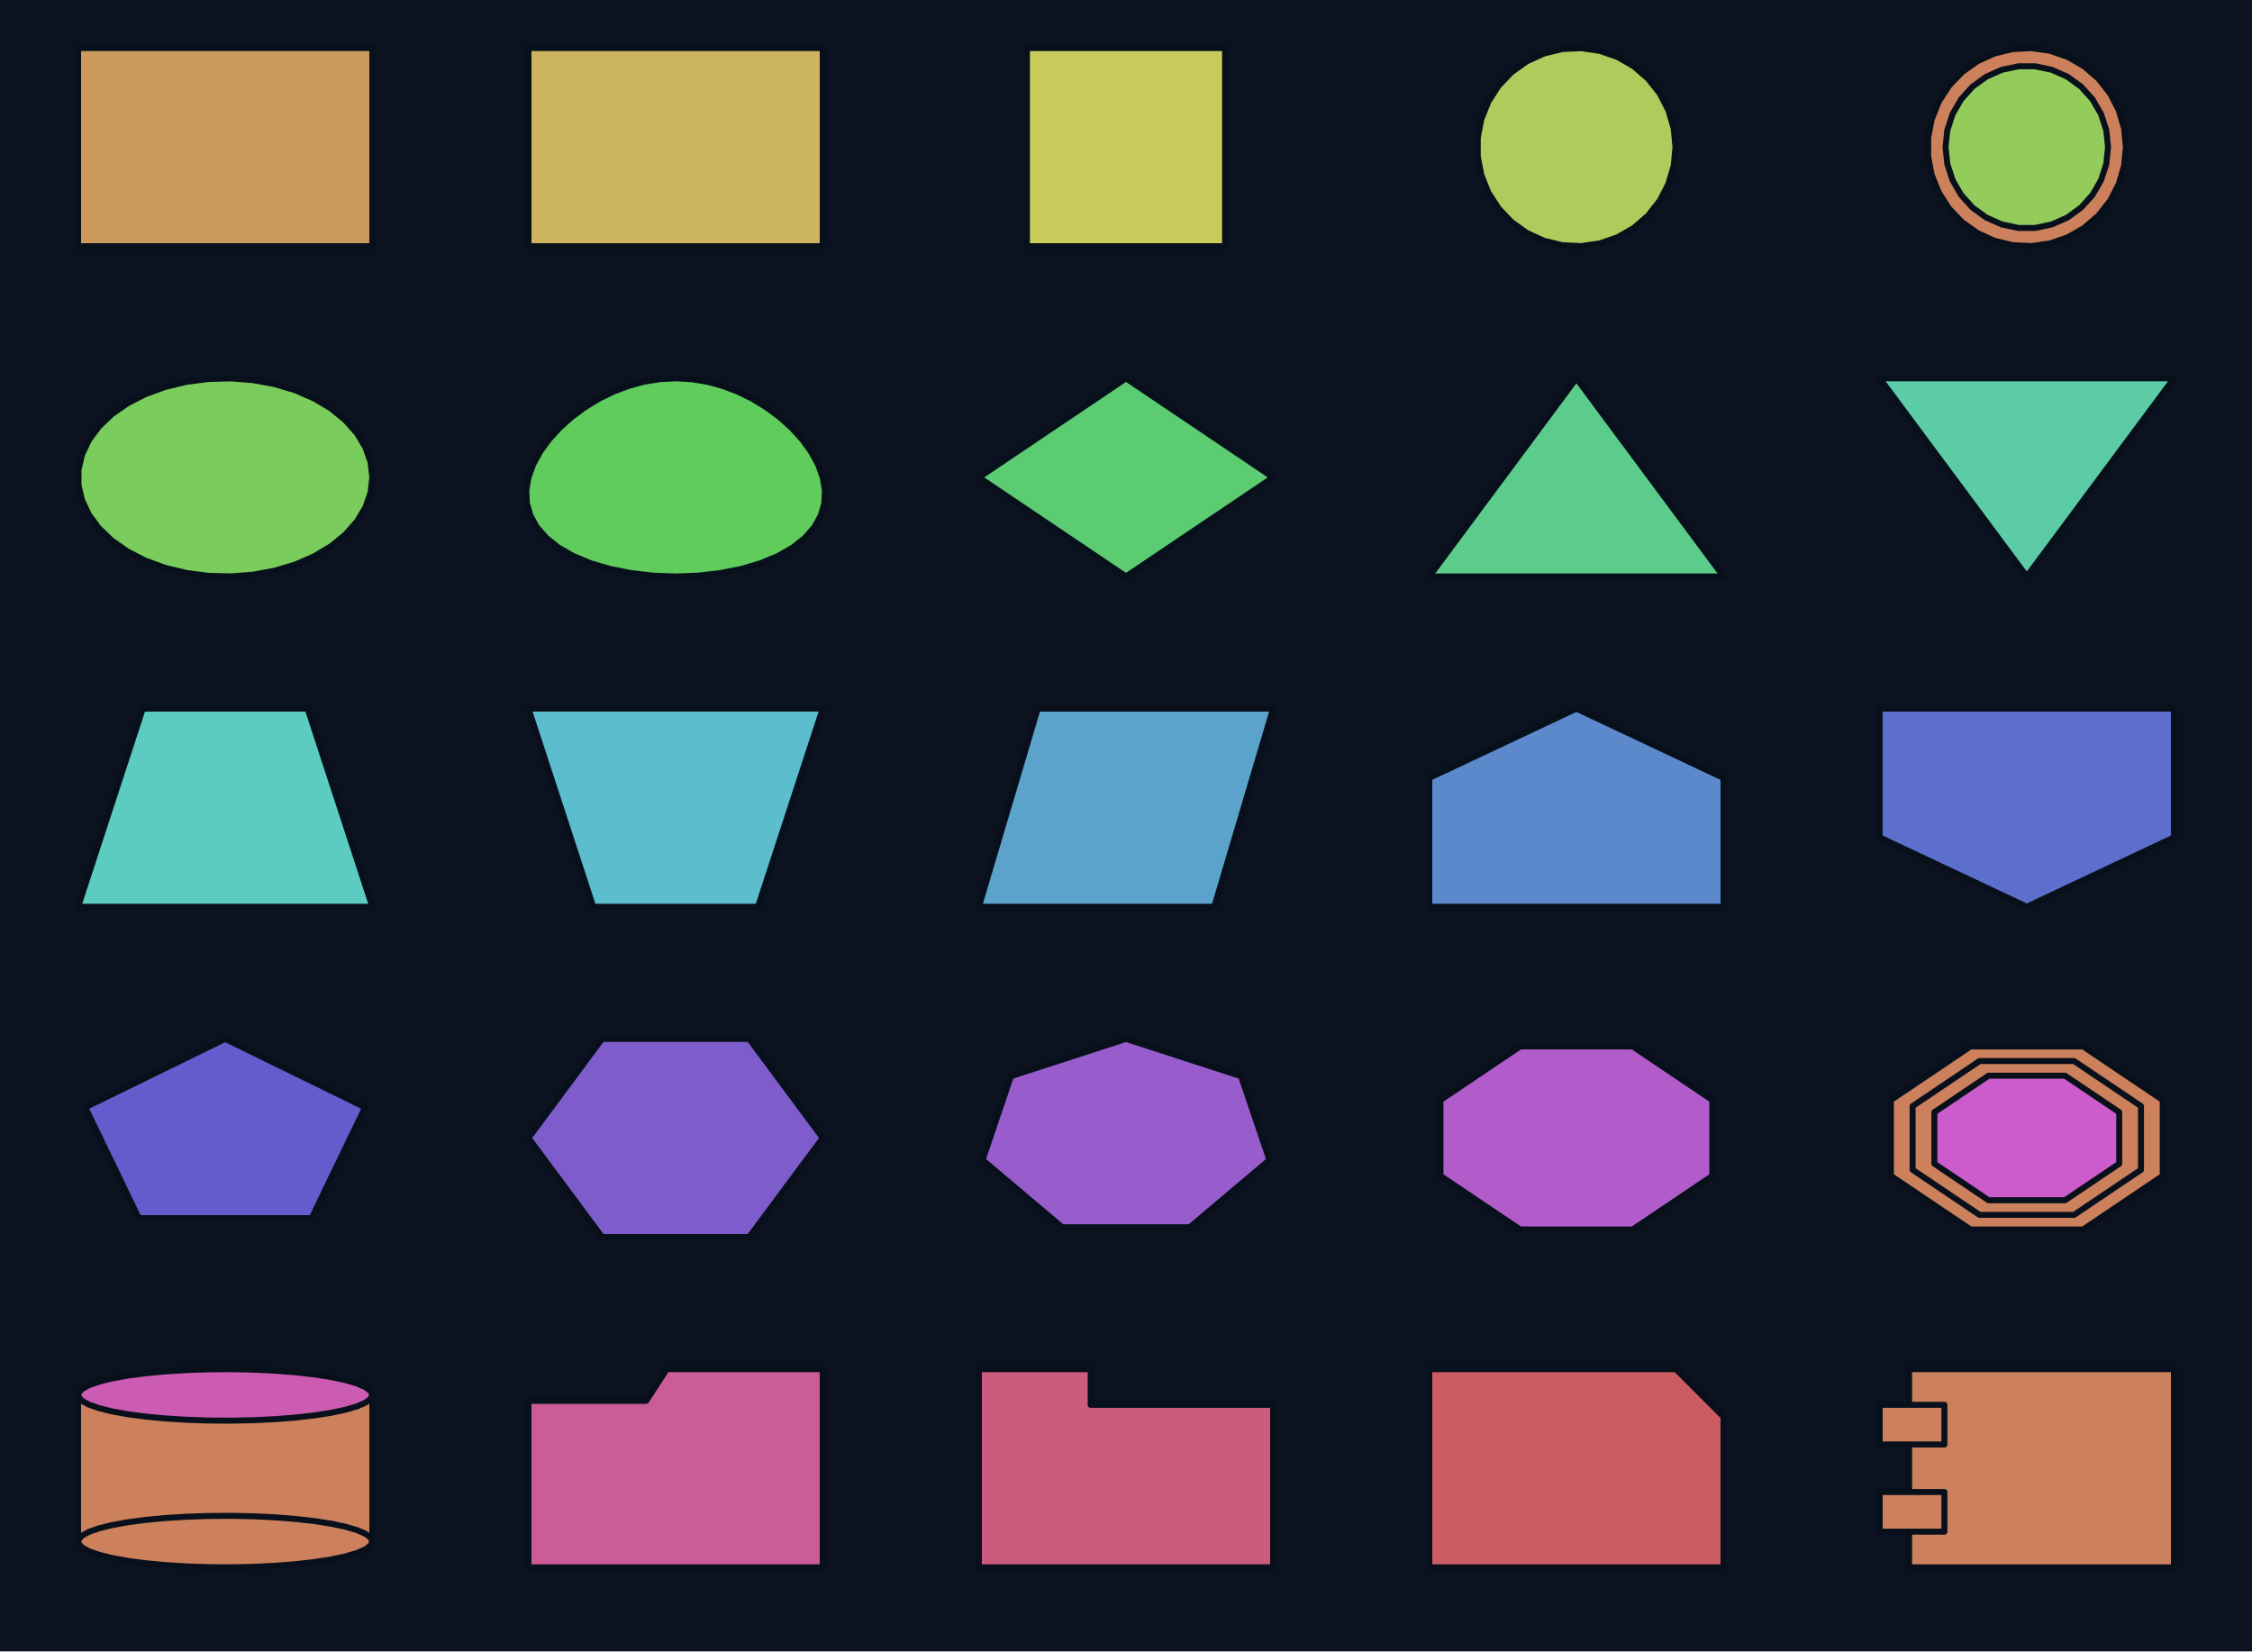
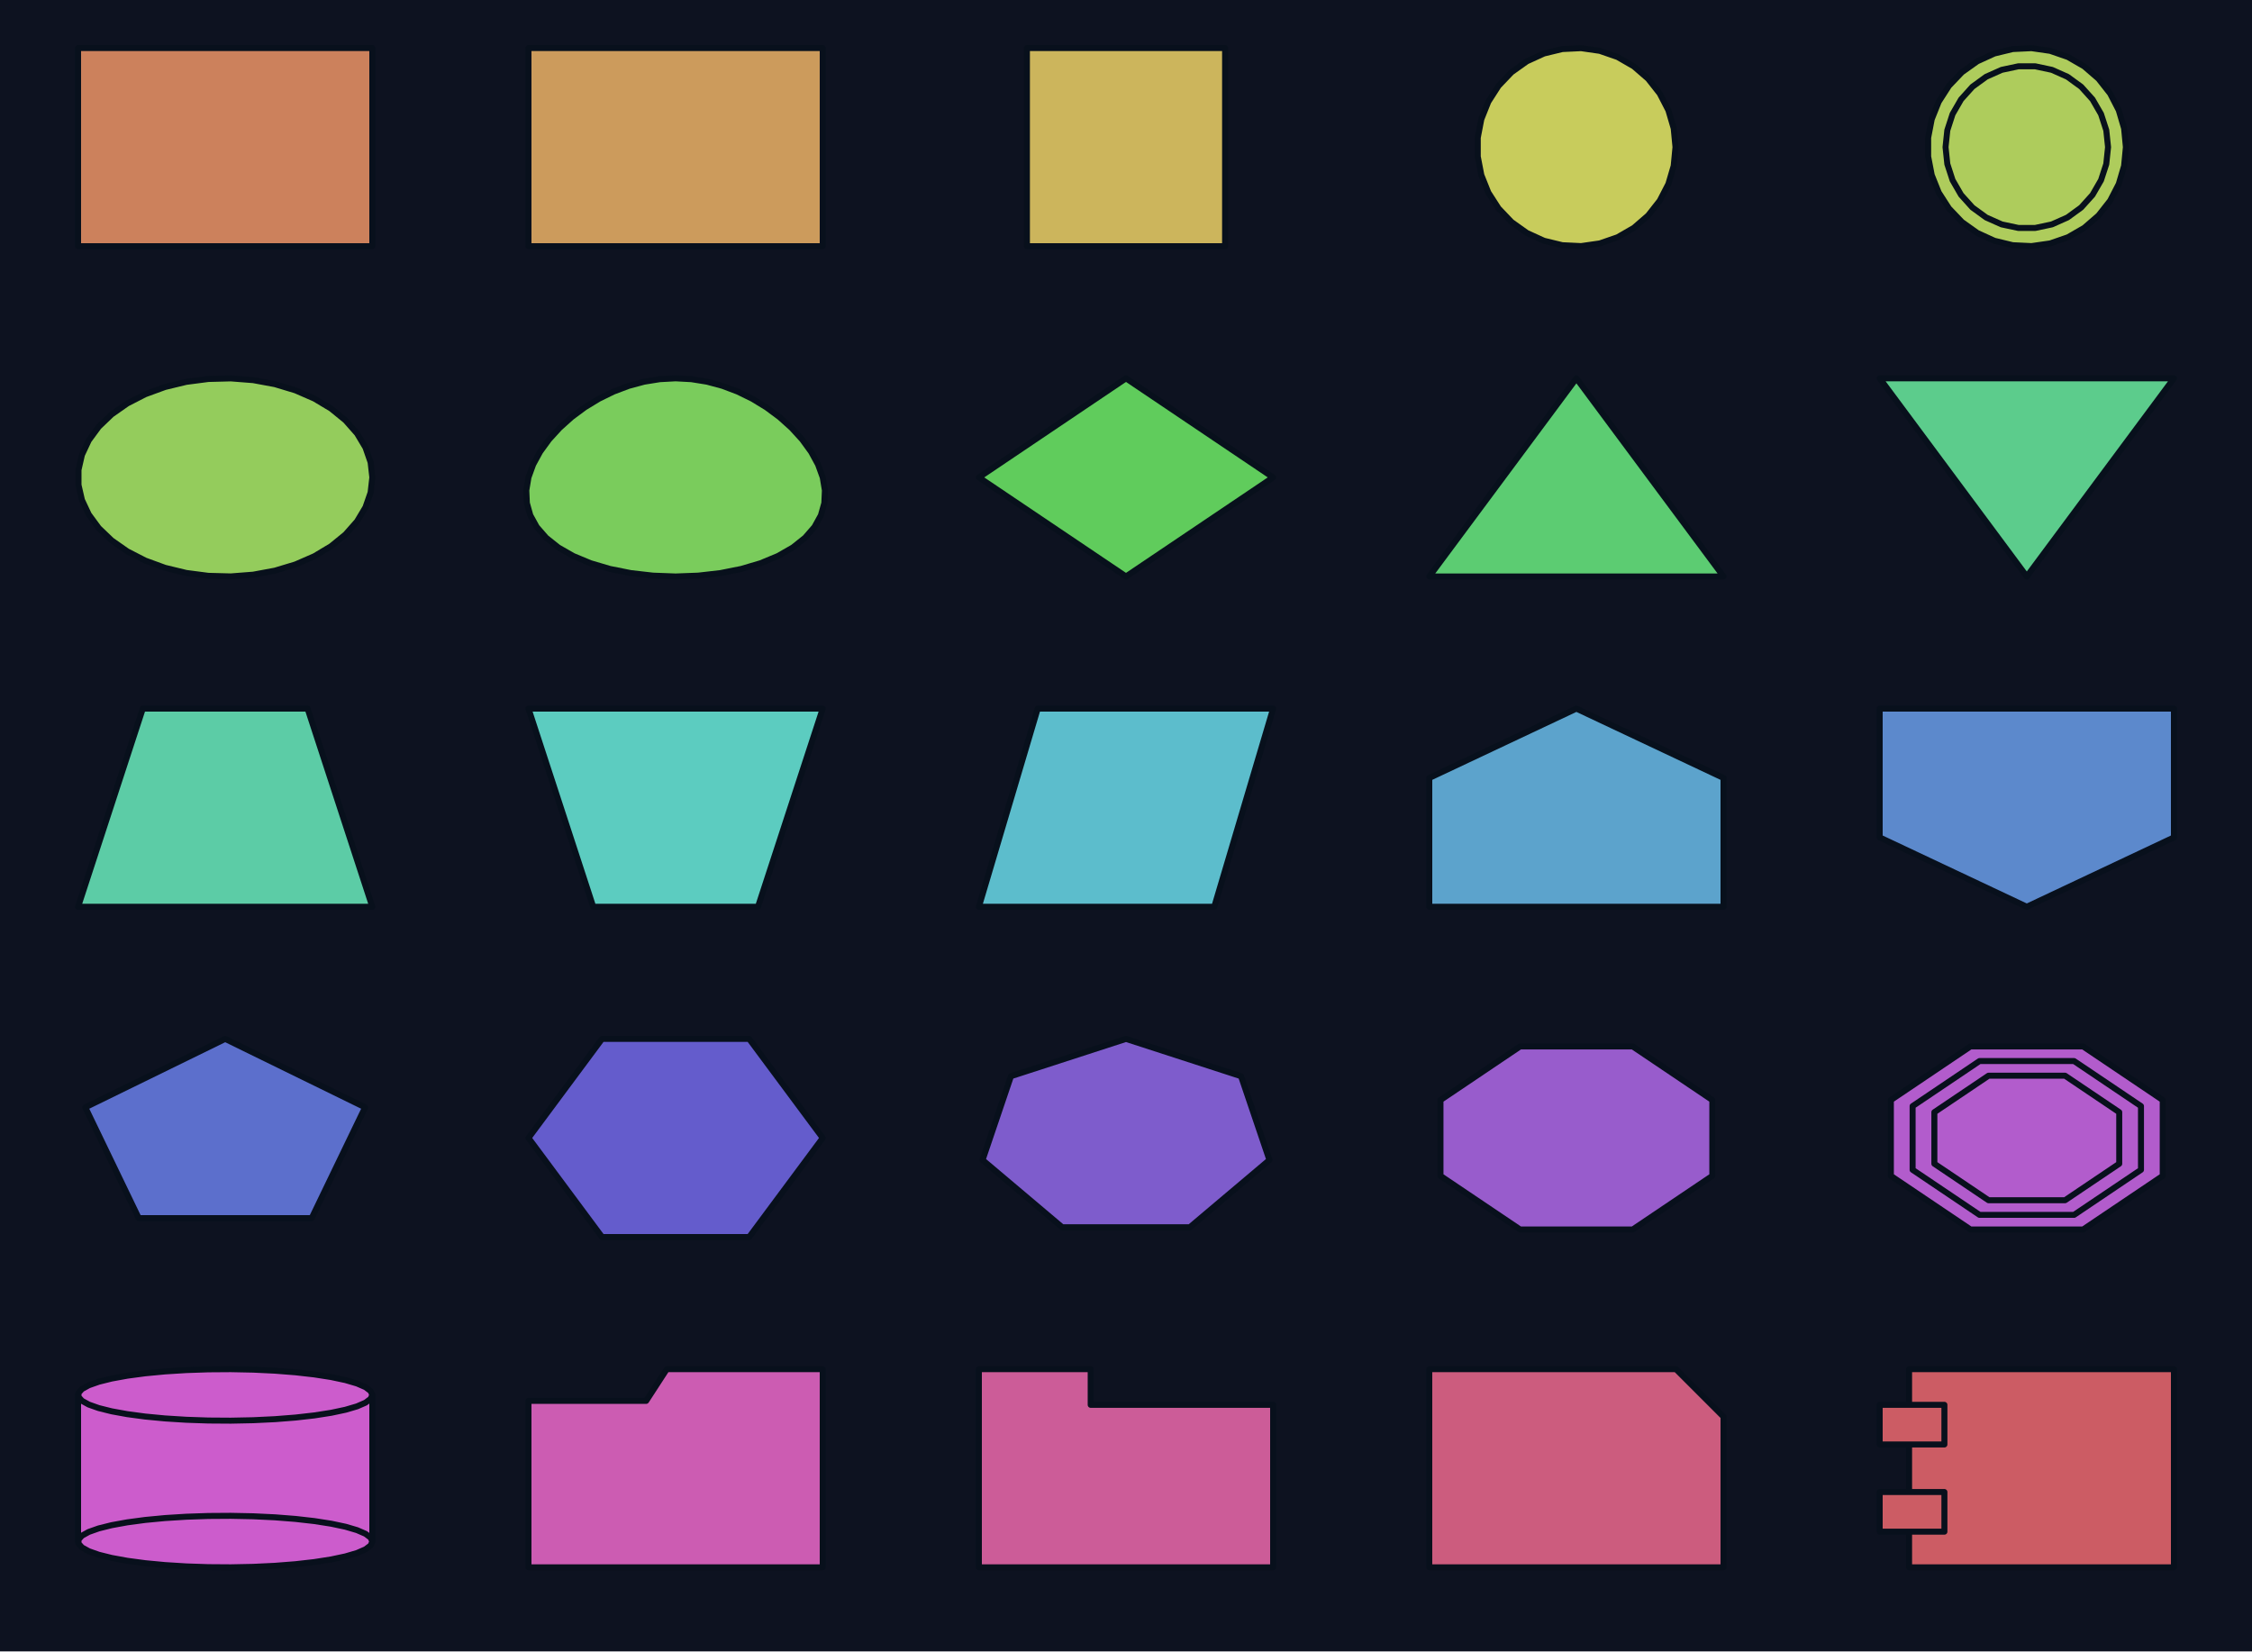
<svg xmlns="http://www.w3.org/2000/svg" width="750" height="550" viewBox="0 0 750 550">
  <rect x="0" y="0" width="750" height="550" fill="rgb(13,18,32)" />
-   <rect x="26" y="16" width="98" height="66" fill="rgb(204,155,92)" />
+   <rect x="26" y="16" width="98" height="66" fill="rgb(204,129,92)" />
  <polyline points="26,16 124,16 124,82 26,82 26,16" fill="none" stroke="rgb(8,16,28)" stroke-width="2" stroke-linejoin="round" stroke-linecap="round" />
-   <rect x="176" y="16" width="98" height="66" fill="rgb(204,181,92)" />
+   <rect x="176" y="16" width="98" height="66" fill="rgb(204,155,92)" />
  <polyline points="176,16 274,16 274,82 176,82 176,16" fill="none" stroke="rgb(8,16,28)" stroke-width="2" stroke-linejoin="round" stroke-linecap="round" />
-   <rect x="342" y="16" width="66" height="66" fill="rgb(200,204,92)" />
+   <rect x="342" y="16" width="66" height="66" fill="rgb(204,181,92)" />
  <polyline points="342,16 408,16 408,82 342,82 342,16" fill="none" stroke="rgb(8,16,28)" stroke-width="2" stroke-linejoin="round" stroke-linecap="round" />
-   <circle cx="525" cy="49" r="33" fill="rgb(174,204,92)" />
+   <circle cx="525" cy="49" r="33" fill="rgb(200,204,92)" />
  <polyline points="558,49 557.404,55.245 555.636,61.265 552.761,66.841 548.883,71.773 544.142,75.881 538.709,79.018 532.78,81.07 526.57,81.963 520.304,81.664 514.207,80.185 508.5,77.579 503.39,73.94 499.06,69.399 495.668,64.121 493.337,58.297 492.149,52.137 492.149,45.863 493.337,39.703 495.668,33.879 499.06,28.601 503.39,24.06 508.5,20.421 514.207,17.815 520.304,16.336 526.57,16.037 532.78,16.93 538.709,18.982 544.142,22.119 548.883,26.227 552.761,31.159 555.636,36.735 557.404,42.755 558,49" fill="none" stroke="rgb(8,16,28)" stroke-width="2" stroke-linejoin="round" stroke-linecap="round" />
-   <circle cx="675" cy="49" r="33" fill="rgb(204,129,92)" />
+   <circle cx="675" cy="49" r="33" fill="rgb(174,204,92)" />
  <polyline points="708,49 707.404,55.245 705.636,61.265 702.761,66.841 698.883,71.773 694.142,75.881 688.709,79.018 682.78,81.07 676.57,81.963 670.304,81.664 664.207,80.185 658.5,77.579 653.39,73.94 649.06,69.399 645.668,64.121 643.337,58.297 642.149,52.137 642.149,45.863 643.337,39.703 645.668,33.879 649.06,28.601 653.39,24.06 658.5,20.421 664.207,17.815 670.304,16.336 676.57,16.037 682.78,16.93 688.709,18.982 694.142,22.119 698.883,26.227 702.761,31.159 705.636,36.735 707.404,42.755 708,49" fill="none" stroke="rgb(8,16,28)" stroke-width="2" stroke-linejoin="round" stroke-linecap="round" />
-   <circle cx="675" cy="49" r="27.06" fill="rgb(148,204,92)" />
+   <circle cx="675" cy="49" r="27.06" fill="rgb(174,204,92)" />
  <polyline points="702.06,49 701.469,54.626 699.721,60.006 696.892,64.905 693.107,69.109 688.53,72.435 683.362,74.736 677.829,75.912 672.171,75.912 666.638,74.736 661.47,72.435 656.893,69.109 653.108,64.905 650.279,60.006 648.531,54.626 647.94,49 648.531,43.374 650.279,37.994 653.108,33.095 656.893,28.891 661.47,25.565 666.638,23.264 672.171,22.088 677.829,22.088 683.362,23.264 688.53,25.565 693.107,28.891 696.892,33.095 699.721,37.994 701.469,43.374 702.06,49" fill="none" stroke="rgb(8,16,28)" stroke-width="2" stroke-linejoin="round" stroke-linecap="round" />
-   <polygon points="124,159 123.426,164.037 121.716,168.957 118.912,173.643 115.079,177.986 110.306,181.883 104.705,185.245 98.408,187.991 91.563,190.058 84.329,191.396 76.877,191.976 69.381,191.782 62.016,190.82 54.956,189.113 48.365,186.699 42.399,183.636 37.197,179.996 32.881,175.864 29.552,171.336 27.289,166.519 26.144,161.526 26.144,156.474 27.289,151.481 29.552,146.664 32.881,142.136 37.197,138.004 42.399,134.364 48.365,131.301 54.956,128.887 62.016,127.18 69.381,126.218 76.877,126.024 84.329,126.604 91.563,127.942 98.408,130.009 104.705,132.755 110.306,136.117 115.079,140.014 118.912,144.357 121.716,149.043 123.426,153.963" fill="rgb(122,204,92)" />
+   <polygon points="124,159 123.426,164.037 121.716,168.957 118.912,173.643 115.079,177.986 110.306,181.883 104.705,185.245 98.408,187.991 91.563,190.058 84.329,191.396 76.877,191.976 69.381,191.782 62.016,190.82 54.956,189.113 48.365,186.699 42.399,183.636 37.197,179.996 32.881,175.864 29.552,171.336 27.289,166.519 26.144,161.526 26.144,156.474 27.289,151.481 29.552,146.664 32.881,142.136 37.197,138.004 42.399,134.364 48.365,131.301 54.956,128.887 62.016,127.18 69.381,126.218 76.877,126.024 84.329,126.604 91.563,127.942 98.408,130.009 104.705,132.755 110.306,136.117 115.079,140.014 118.912,144.357 121.716,149.043 123.426,153.963" fill="rgb(148,204,92)" />
  <polyline points="124,159 123.426,164.037 121.716,168.957 118.912,173.643 115.079,177.986 110.306,181.883 104.705,185.245 98.408,187.991 91.563,190.058 84.329,191.396 76.877,191.976 69.381,191.782 62.016,190.82 54.956,189.113 48.365,186.699 42.399,183.636 37.197,179.996 32.881,175.864 29.552,171.336 27.289,166.519 26.144,161.526 26.144,156.474 27.289,151.481 29.552,146.664 32.881,142.136 37.197,138.004 42.399,134.364 48.365,131.301 54.956,128.887 62.016,127.18 69.381,126.218 76.877,126.024 84.329,126.604 91.563,127.942 98.408,130.009 104.705,132.755 110.306,136.117 115.079,140.014 118.912,144.357 121.716,149.043 123.426,153.963 124,159" fill="none" stroke="rgb(8,16,28)" stroke-width="2" stroke-linejoin="round" stroke-linecap="round" />
-   <polygon points="274,159 274.722,163.307 274.535,167.541 273.388,171.629 271.254,175.5 268.134,179.089 264.058,182.335 259.089,185.181 253.319,187.579 246.87,189.488 239.887,190.876 232.537,191.718 225,192 217.463,191.718 210.113,190.876 203.13,189.488 196.681,187.579 190.911,185.181 185.942,182.335 181.866,179.089 178.746,175.5 176.612,171.629 175.465,167.541 175.278,163.307 176,159 177.561,154.693 179.875,150.459 182.848,146.371 186.384,142.5 190.385,138.911 194.762,135.665 199.43,132.819 204.319,130.421 209.367,128.512 214.523,127.124 219.746,126.282 225,126 230.254,126.282 235.477,127.124 240.633,128.512 245.681,130.421 250.57,132.819 255.238,135.665 259.615,138.911 263.616,142.5 267.152,146.371 270.125,150.459 272.439,154.693" fill="rgb(96,204,92)" />
+   <polygon points="274,159 274.722,163.307 274.535,167.541 273.388,171.629 271.254,175.5 268.134,179.089 264.058,182.335 259.089,185.181 253.319,187.579 246.87,189.488 239.887,190.876 232.537,191.718 225,192 217.463,191.718 210.113,190.876 203.13,189.488 196.681,187.579 190.911,185.181 185.942,182.335 181.866,179.089 178.746,175.5 176.612,171.629 175.465,167.541 175.278,163.307 176,159 177.561,154.693 179.875,150.459 182.848,146.371 186.384,142.5 190.385,138.911 194.762,135.665 199.43,132.819 204.319,130.421 209.367,128.512 214.523,127.124 219.746,126.282 225,126 230.254,126.282 235.477,127.124 240.633,128.512 245.681,130.421 250.57,132.819 255.238,135.665 259.615,138.911 263.616,142.5 267.152,146.371 270.125,150.459 272.439,154.693" fill="rgb(122,204,92)" />
  <polyline points="274,159 274.722,163.307 274.535,167.541 273.388,171.629 271.254,175.5 268.134,179.089 264.058,182.335 259.089,185.181 253.319,187.579 246.87,189.488 239.887,190.876 232.537,191.718 225,192 217.463,191.718 210.113,190.876 203.13,189.488 196.681,187.579 190.911,185.181 185.942,182.335 181.866,179.089 178.746,175.5 176.612,171.629 175.465,167.541 175.278,163.307 176,159 177.561,154.693 179.875,150.459 182.848,146.371 186.384,142.5 190.385,138.911 194.762,135.665 199.43,132.819 204.319,130.421 209.367,128.512 214.523,127.124 219.746,126.282 225,126 230.254,126.282 235.477,127.124 240.633,128.512 245.681,130.421 250.57,132.819 255.238,135.665 259.615,138.911 263.616,142.5 267.152,146.371 270.125,150.459 272.439,154.693 274,159" fill="none" stroke="rgb(8,16,28)" stroke-width="2" stroke-linejoin="round" stroke-linecap="round" />
-   <polygon points="375,126 424,159 375,192 326,159" fill="rgb(92,204,114)" />
+   <polygon points="375,126 424,159 375,192 326,159" fill="rgb(96,204,92)" />
  <polyline points="375,126 424,159 375,192 326,159 375,126" fill="none" stroke="rgb(8,16,28)" stroke-width="2" stroke-linejoin="round" stroke-linecap="round" />
-   <polygon points="525,126 574,192 476,192" fill="rgb(92,204,140)" />
+   <polygon points="525,126 574,192 476,192" fill="rgb(92,204,114)" />
  <polyline points="525,126 574,192 476,192 525,126" fill="none" stroke="rgb(8,16,28)" stroke-width="2" stroke-linejoin="round" stroke-linecap="round" />
-   <polygon points="626,126 724,126 675,192" fill="rgb(92,204,166)" />
+   <polygon points="626,126 724,126 675,192" fill="rgb(92,204,140)" />
  <polyline points="626,126 724,126 675,192 626,126" fill="none" stroke="rgb(8,16,28)" stroke-width="2" stroke-linejoin="round" stroke-linecap="round" />
-   <polygon points="47.56,236 102.44,236 124,302 26,302" fill="rgb(92,204,192)" />
+   <polygon points="47.56,236 102.44,236 124,302 26,302" fill="rgb(92,204,166)" />
  <polyline points="47.56,236 102.44,236 124,302 26,302 47.56,236" fill="none" stroke="rgb(8,16,28)" stroke-width="2" stroke-linejoin="round" stroke-linecap="round" />
-   <polygon points="176,236 274,236 252.44,302 197.56,302" fill="rgb(92,189,204)" />
+   <polygon points="176,236 274,236 252.44,302 197.56,302" fill="rgb(92,204,192)" />
  <polyline points="176,236 274,236 252.44,302 197.56,302 176,236" fill="none" stroke="rgb(8,16,28)" stroke-width="2" stroke-linejoin="round" stroke-linecap="round" />
-   <polygon points="345.6,236 424,236 404.4,302 326,302" fill="rgb(92,163,204)" />
+   <polygon points="345.6,236 424,236 404.4,302 326,302" fill="rgb(92,189,204)" />
  <polyline points="345.6,236 424,236 404.4,302 326,302 345.6,236" fill="none" stroke="rgb(8,16,28)" stroke-width="2" stroke-linejoin="round" stroke-linecap="round" />
-   <polygon points="525,236 574,259.1 574,302 476,302 476,259.1" fill="rgb(92,137,204)" />
+   <polygon points="525,236 574,259.1 574,302 476,302 476,259.1" fill="rgb(92,163,204)" />
  <polyline points="525,236 574,259.1 574,302 476,302 476,259.1 525,236" fill="none" stroke="rgb(8,16,28)" stroke-width="2" stroke-linejoin="round" stroke-linecap="round" />
-   <polygon points="626,236 724,236 724,278.9 675,302 626,278.9" fill="rgb(92,111,204)" />
+   <polygon points="626,236 724,236 724,278.9 675,302 626,278.9" fill="rgb(92,137,204)" />
  <polyline points="626,236 724,236 724,278.9 675,302 626,278.9 626,236" fill="none" stroke="rgb(8,16,28)" stroke-width="2" stroke-linejoin="round" stroke-linecap="round" />
-   <polygon points="75,346 121.602,368.802 103.801,405.698 46.199,405.698 28.398,368.802" fill="rgb(100,92,204)" />
+   <polygon points="75,346 121.602,368.802 103.801,405.698 46.199,405.698 28.398,368.802" fill="rgb(92,111,204)" />
  <polyline points="75,346 121.602,368.802 103.801,405.698 46.199,405.698 28.398,368.802 75,346" fill="none" stroke="rgb(8,16,28)" stroke-width="2" stroke-linejoin="round" stroke-linecap="round" />
-   <polygon points="200.5,346 249.5,346 274,379 249.5,412 200.5,412 176,379" fill="rgb(126,92,204)" />
+   <polygon points="200.5,346 249.5,346 274,379 249.5,412 200.5,412 176,379" fill="rgb(100,92,204)" />
  <polyline points="200.5,346 249.5,346 274,379 249.5,412 200.5,412 176,379 200.5,346" fill="none" stroke="rgb(8,16,28)" stroke-width="2" stroke-linejoin="round" stroke-linecap="round" />
-   <polygon points="375,346 413.31,358.425 422.771,386.343 396.26,408.732 353.74,408.732 327.229,386.343 336.69,358.425" fill="rgb(152,92,204)" />
+   <polygon points="375,346 413.31,358.425 422.771,386.343 396.26,408.732 353.74,408.732 327.229,386.343 336.69,358.425" fill="rgb(126,92,204)" />
  <polyline points="375,346 413.31,358.425 422.771,386.343 396.26,408.732 353.74,408.732 327.229,386.343 336.69,358.425 375,346" fill="none" stroke="rgb(8,16,28)" stroke-width="2" stroke-linejoin="round" stroke-linecap="round" />
-   <polygon points="506.249,348.512 543.751,348.512 570.27,366.371 570.27,391.629 543.751,409.488 506.249,409.488 479.73,391.629 479.73,366.371" fill="rgb(178,92,204)" />
+   <polygon points="506.249,348.512 543.751,348.512 570.27,366.371 570.27,391.629 543.751,409.488 506.249,409.488 479.73,391.629 479.73,366.371" fill="rgb(152,92,204)" />
  <polyline points="506.249,348.512 543.751,348.512 570.27,366.371 570.27,391.629 543.751,409.488 506.249,409.488 479.73,391.629 479.73,366.371 506.249,348.512" fill="none" stroke="rgb(8,16,28)" stroke-width="2" stroke-linejoin="round" stroke-linecap="round" />
-   <polygon points="656.249,348.512 693.751,348.512 720.27,366.371 720.27,391.629 693.751,409.488 656.249,409.488 629.73,391.629 629.73,366.371" fill="rgb(204,129,92)" />
+   <polygon points="656.249,348.512 693.751,348.512 720.27,366.371 720.27,391.629 693.751,409.488 656.249,409.488 629.73,391.629 629.73,366.371" fill="rgb(178,92,204)" />
  <polyline points="656.249,348.512 693.751,348.512 720.27,366.371 720.27,391.629 693.751,409.488 656.249,409.488 629.73,391.629 629.73,366.371 656.249,348.512" fill="none" stroke="rgb(8,16,28)" stroke-width="2" stroke-linejoin="round" stroke-linecap="round" />
-   <polygon points="659.249,353.39 690.751,353.39 713.027,368.392 713.027,389.608 690.751,404.61 659.249,404.61 636.973,389.608 636.973,368.392" fill="rgb(204,129,92)" />
+   <polygon points="659.249,353.39 690.751,353.39 713.027,368.392 713.027,389.608 690.751,404.61 659.249,404.61 636.973,389.608 636.973,368.392" fill="rgb(178,92,204)" />
  <polyline points="659.249,353.39 690.751,353.39 713.027,368.392 713.027,389.608 690.751,404.61 659.249,404.61 636.973,389.608 636.973,368.392 659.249,353.39" fill="none" stroke="rgb(8,16,28)" stroke-width="2" stroke-linejoin="round" stroke-linecap="round" />
-   <polygon points="662.249,358.268 687.751,358.268 705.784,370.413 705.784,387.587 687.751,399.732 662.249,399.732 644.216,387.587 644.216,370.413" fill="rgb(204,92,204)" />
+   <polygon points="662.249,358.268 687.751,358.268 705.784,370.413 705.784,387.587 687.751,399.732 662.249,399.732 644.216,387.587 644.216,370.413" fill="rgb(178,92,204)" />
  <polyline points="662.249,358.268 687.751,358.268 705.784,370.413 705.784,387.587 687.751,399.732 662.249,399.732 644.216,387.587 644.216,370.413 662.249,358.268" fill="none" stroke="rgb(8,16,28)" stroke-width="2" stroke-linejoin="round" stroke-linecap="round" />
-   <rect x="26" y="464.58" width="98" height="48.84" fill="rgb(204,129,92)" />
+   <rect x="26" y="464.58" width="98" height="48.84" fill="rgb(204,92,204)" />
  <polyline points="26,464.58 124,464.58 124,513.42 26,513.42 26,464.58" fill="none" stroke="rgb(8,16,28)" stroke-width="2" stroke-linejoin="round" stroke-linecap="round" />
-   <polygon points="124,513.42 123.426,514.73 121.716,516.009 118.912,517.227 115.079,518.356 110.306,519.37 104.705,520.244 98.408,520.958 91.563,521.495 84.329,521.843 76.877,521.994 69.381,521.943 62.016,521.693 54.956,521.249 48.365,520.622 42.399,519.825 37.197,518.879 32.881,517.805 29.552,516.627 27.289,515.375 26.144,514.077 26.144,512.763 27.289,511.465 29.552,510.213 32.881,509.035 37.197,507.961 42.399,507.015 48.365,506.218 54.956,505.591 62.016,505.147 69.381,504.897 76.877,504.846 84.329,504.997 91.563,505.345 98.408,505.882 104.705,506.596 110.306,507.47 115.079,508.484 118.912,509.613 121.716,510.831 123.426,512.11" fill="rgb(204,129,92)" />
+   <polygon points="124,513.42 123.426,514.73 121.716,516.009 118.912,517.227 115.079,518.356 110.306,519.37 104.705,520.244 98.408,520.958 91.563,521.495 84.329,521.843 76.877,521.994 69.381,521.943 62.016,521.693 54.956,521.249 48.365,520.622 42.399,519.825 37.197,518.879 32.881,517.805 29.552,516.627 27.289,515.375 26.144,514.077 26.144,512.763 27.289,511.465 29.552,510.213 32.881,509.035 37.197,507.961 42.399,507.015 48.365,506.218 54.956,505.591 62.016,505.147 69.381,504.897 76.877,504.846 84.329,504.997 91.563,505.345 98.408,505.882 104.705,506.596 110.306,507.47 115.079,508.484 118.912,509.613 121.716,510.831 123.426,512.11" fill="rgb(204,92,204)" />
  <polyline points="124,513.42 123.426,514.73 121.716,516.009 118.912,517.227 115.079,518.356 110.306,519.37 104.705,520.244 98.408,520.958 91.563,521.495 84.329,521.843 76.877,521.994 69.381,521.943 62.016,521.693 54.956,521.249 48.365,520.622 42.399,519.825 37.197,518.879 32.881,517.805 29.552,516.627 27.289,515.375 26.144,514.077 26.144,512.763 27.289,511.465 29.552,510.213 32.881,509.035 37.197,507.961 42.399,507.015 48.365,506.218 54.956,505.591 62.016,505.147 69.381,504.897 76.877,504.846 84.329,504.997 91.563,505.345 98.408,505.882 104.705,506.596 110.306,507.47 115.079,508.484 118.912,509.613 121.716,510.831 123.426,512.11 124,513.42" fill="none" stroke="rgb(8,16,28)" stroke-width="2" stroke-linejoin="round" stroke-linecap="round" />
-   <polygon points="124,464.58 123.426,465.89 121.716,467.169 118.912,468.387 115.079,469.516 110.306,470.53 104.705,471.404 98.408,472.118 91.563,472.655 84.329,473.003 76.877,473.154 69.381,473.103 62.016,472.853 54.956,472.409 48.365,471.782 42.399,470.985 37.197,470.039 32.881,468.965 29.552,467.787 27.289,466.535 26.144,465.237 26.144,463.923 27.289,462.625 29.552,461.373 32.881,460.195 37.197,459.121 42.399,458.175 48.365,457.378 54.956,456.751 62.016,456.307 69.381,456.057 76.877,456.006 84.329,456.157 91.563,456.505 98.408,457.042 104.705,457.756 110.306,458.63 115.079,459.644 118.912,460.773 121.716,461.991 123.426,463.27" fill="rgb(204,92,178)" />
+   <polygon points="124,464.58 123.426,465.89 121.716,467.169 118.912,468.387 115.079,469.516 110.306,470.53 104.705,471.404 98.408,472.118 91.563,472.655 84.329,473.003 76.877,473.154 69.381,473.103 62.016,472.853 54.956,472.409 48.365,471.782 42.399,470.985 37.197,470.039 32.881,468.965 29.552,467.787 27.289,466.535 26.144,465.237 26.144,463.923 27.289,462.625 29.552,461.373 32.881,460.195 37.197,459.121 42.399,458.175 48.365,457.378 54.956,456.751 62.016,456.307 69.381,456.057 76.877,456.006 84.329,456.157 91.563,456.505 98.408,457.042 104.705,457.756 110.306,458.63 115.079,459.644 118.912,460.773 121.716,461.991 123.426,463.27" fill="rgb(204,92,204)" />
  <polyline points="124,464.58 123.426,465.89 121.716,467.169 118.912,468.387 115.079,469.516 110.306,470.53 104.705,471.404 98.408,472.118 91.563,472.655 84.329,473.003 76.877,473.154 69.381,473.103 62.016,472.853 54.956,472.409 48.365,471.782 42.399,470.985 37.197,470.039 32.881,468.965 29.552,467.787 27.289,466.535 26.144,465.237 26.144,463.923 27.289,462.625 29.552,461.373 32.881,460.195 37.197,459.121 42.399,458.175 48.365,457.378 54.956,456.751 62.016,456.307 69.381,456.057 76.877,456.006 84.329,456.157 91.563,456.505 98.408,457.042 104.705,457.756 110.306,458.63 115.079,459.644 118.912,460.773 121.716,461.991 123.426,463.27 124,464.58" fill="none" stroke="rgb(8,16,28)" stroke-width="2" stroke-linejoin="round" stroke-linecap="round" />
-   <polygon points="176,466.56 215.2,466.56 222.06,456 274,456 274,522 176,522" fill="rgb(204,92,152)" />
+   <polygon points="176,466.56 215.2,466.56 222.06,456 274,456 274,522 176,522" fill="rgb(204,92,178)" />
  <polyline points="176,466.56 215.2,466.56 222.06,456 274,456 274,522 176,522 176,466.56" fill="none" stroke="rgb(8,16,28)" stroke-width="2" stroke-linejoin="round" stroke-linecap="round" />
-   <polygon points="326,456 363.24,456 363.24,467.88 424,467.88 424,522 326,522" fill="rgb(204,92,126)" />
+   <polygon points="326,456 363.24,456 363.24,467.88 424,467.88 424,522 326,522" fill="rgb(204,92,152)" />
  <polyline points="326,456 363.24,456 363.24,467.88 424,467.88 424,522 326,522 326,456" fill="none" stroke="rgb(8,16,28)" stroke-width="2" stroke-linejoin="round" stroke-linecap="round" />
-   <polygon points="476,456 558.16,456 574,471.84 574,522 476,522" fill="rgb(204,92,100)" />
+   <polygon points="476,456 558.16,456 574,471.84 574,522 476,522" fill="rgb(204,92,126)" />
  <polyline points="476,456 558.16,456 574,471.84 574,522 476,522 476,456" fill="none" stroke="rgb(8,16,28)" stroke-width="2" stroke-linejoin="round" stroke-linecap="round" />
-   <rect x="635.8" y="456" width="88.2" height="66" fill="rgb(204,129,92)" />
+   <rect x="635.8" y="456" width="88.2" height="66" fill="rgb(204,92,100)" />
  <polyline points="635.8,456 724,456 724,522 635.8,522 635.8,456" fill="none" stroke="rgb(8,16,28)" stroke-width="2" stroke-linejoin="round" stroke-linecap="round" />
-   <rect x="626" y="467.88" width="21.56" height="13.2" fill="rgb(204,129,92)" />
+   <rect x="626" y="467.88" width="21.56" height="13.2" fill="rgb(204,92,100)" />
  <polyline points="626,467.88 647.56,467.88 647.56,481.08 626,481.08 626,467.88" fill="none" stroke="rgb(8,16,28)" stroke-width="2" stroke-linejoin="round" stroke-linecap="round" />
-   <rect x="626" y="496.92" width="21.56" height="13.2" fill="rgb(204,129,92)" />
+   <rect x="626" y="496.92" width="21.56" height="13.2" fill="rgb(204,92,100)" />
  <polyline points="626,496.92 647.56,496.92 647.56,510.12 626,510.12 626,496.92" fill="none" stroke="rgb(8,16,28)" stroke-width="2" stroke-linejoin="round" stroke-linecap="round" />
</svg>
